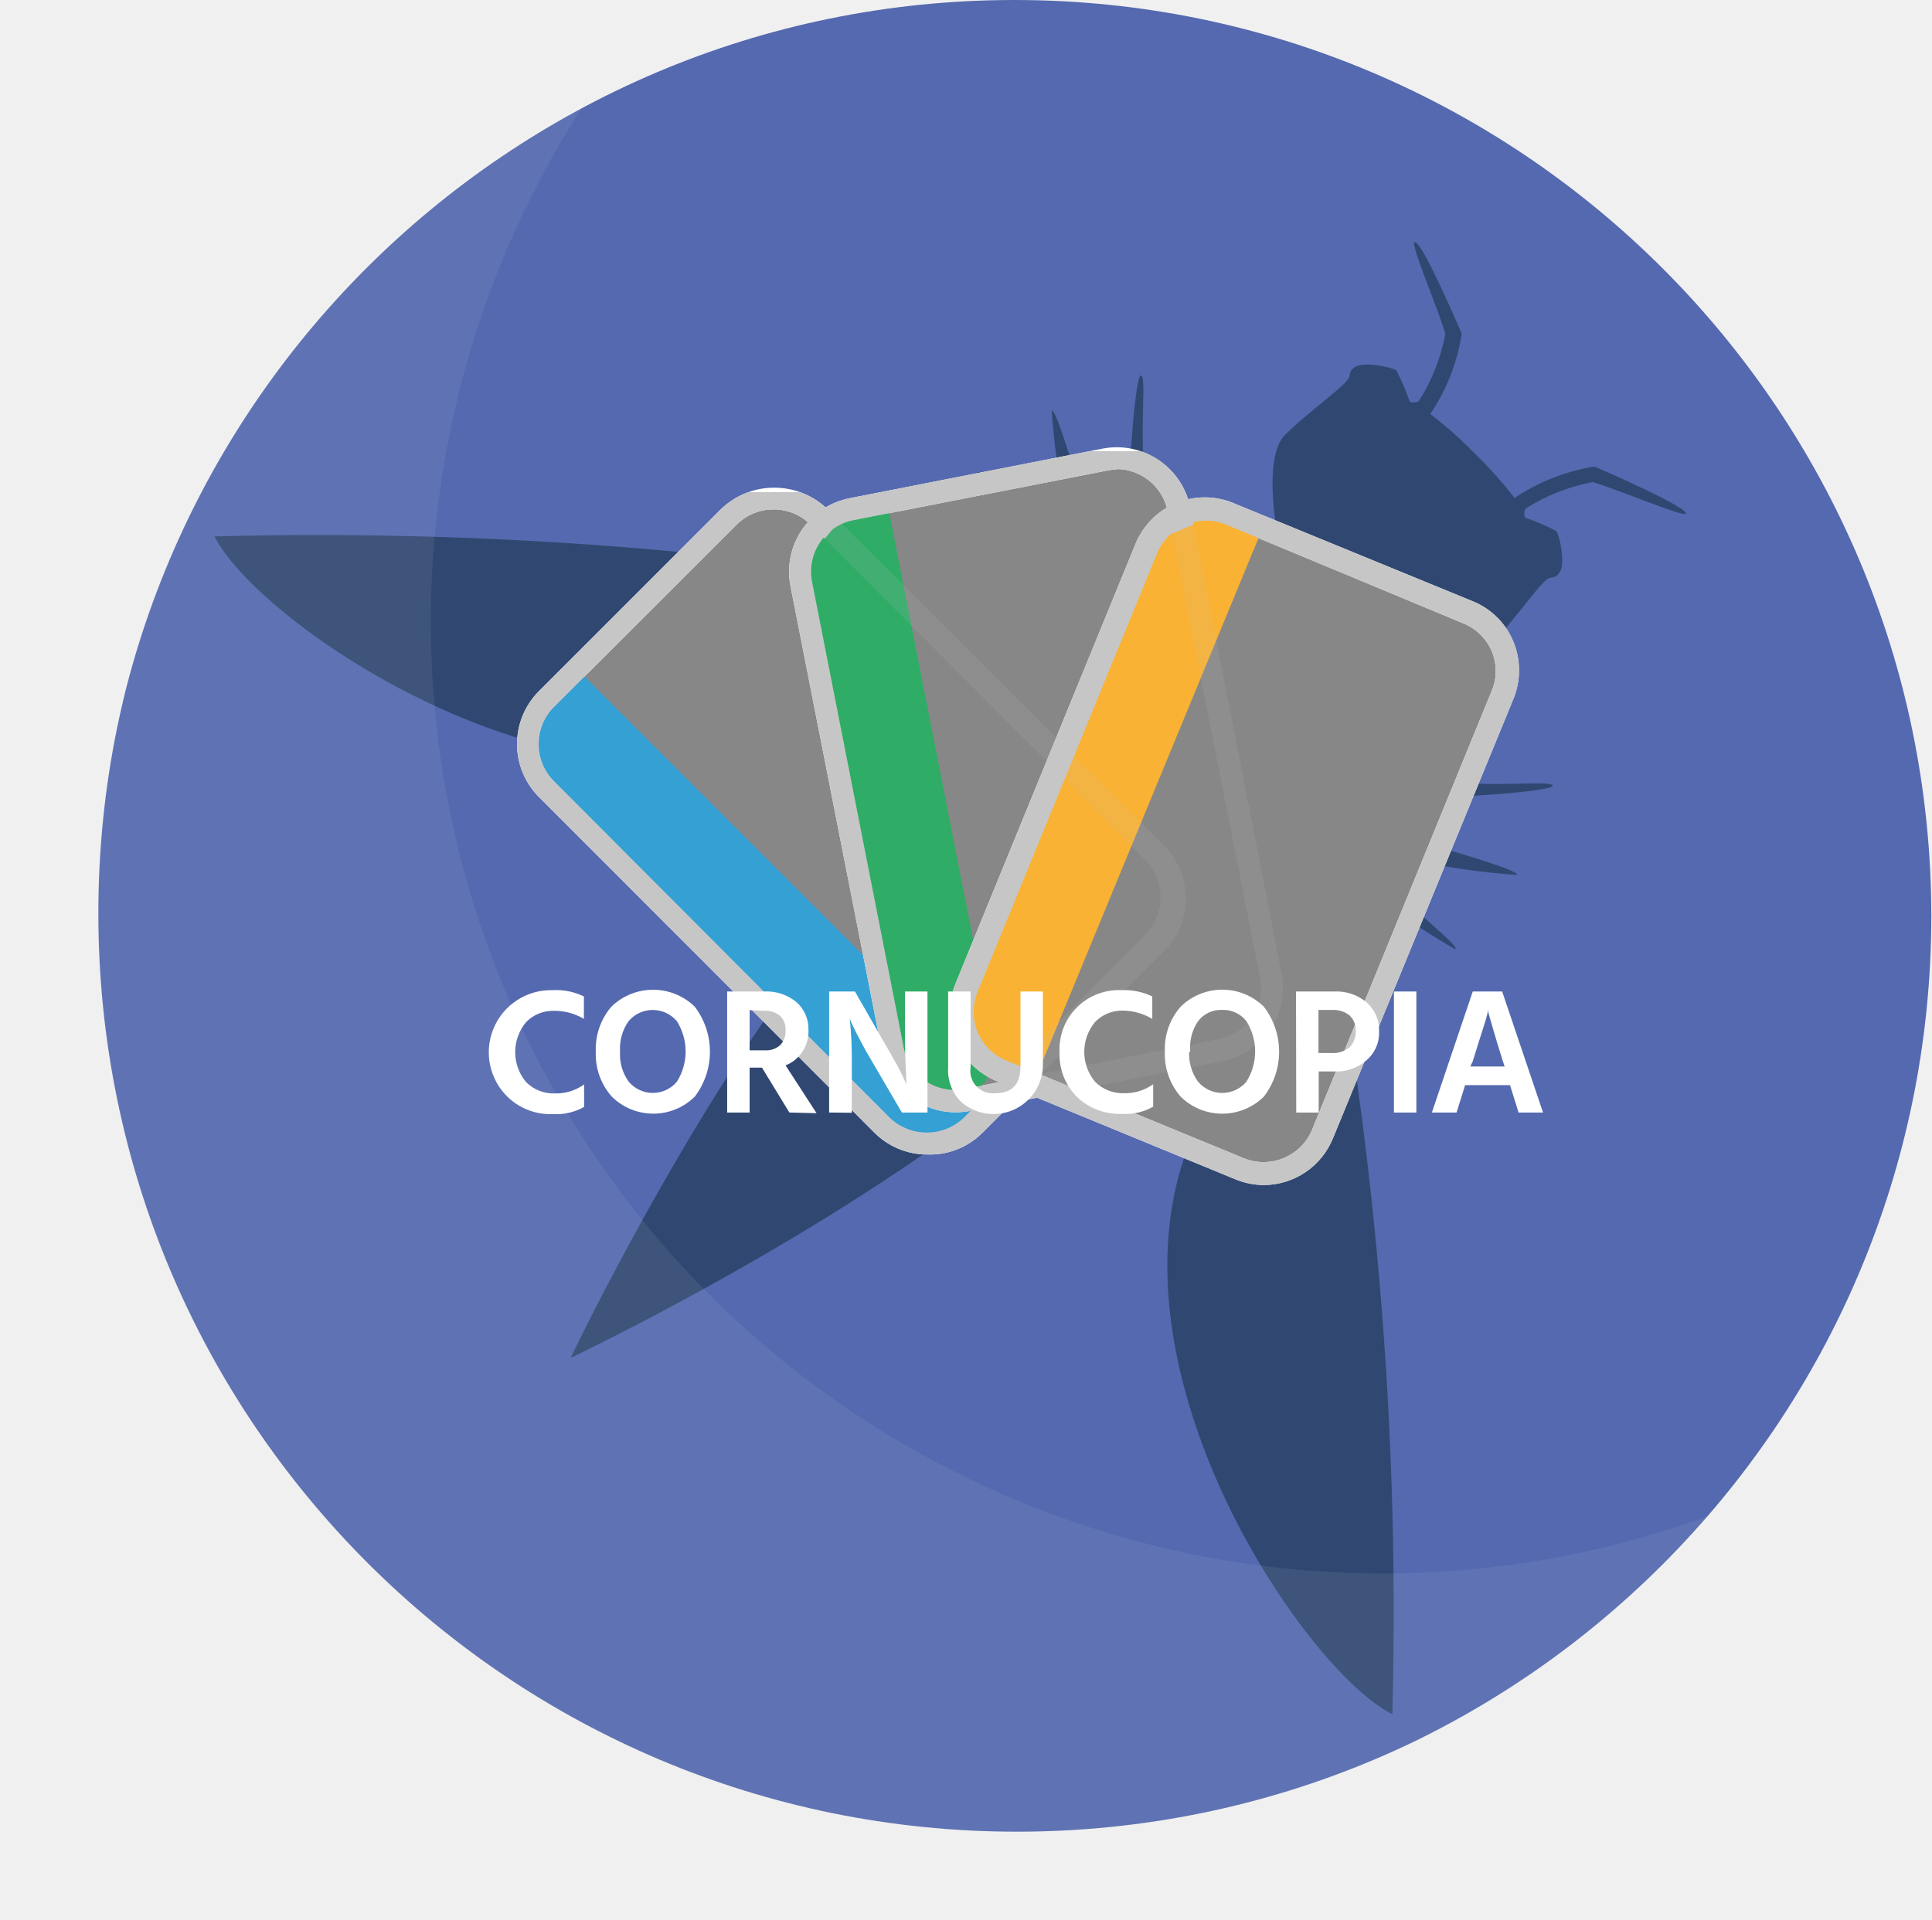
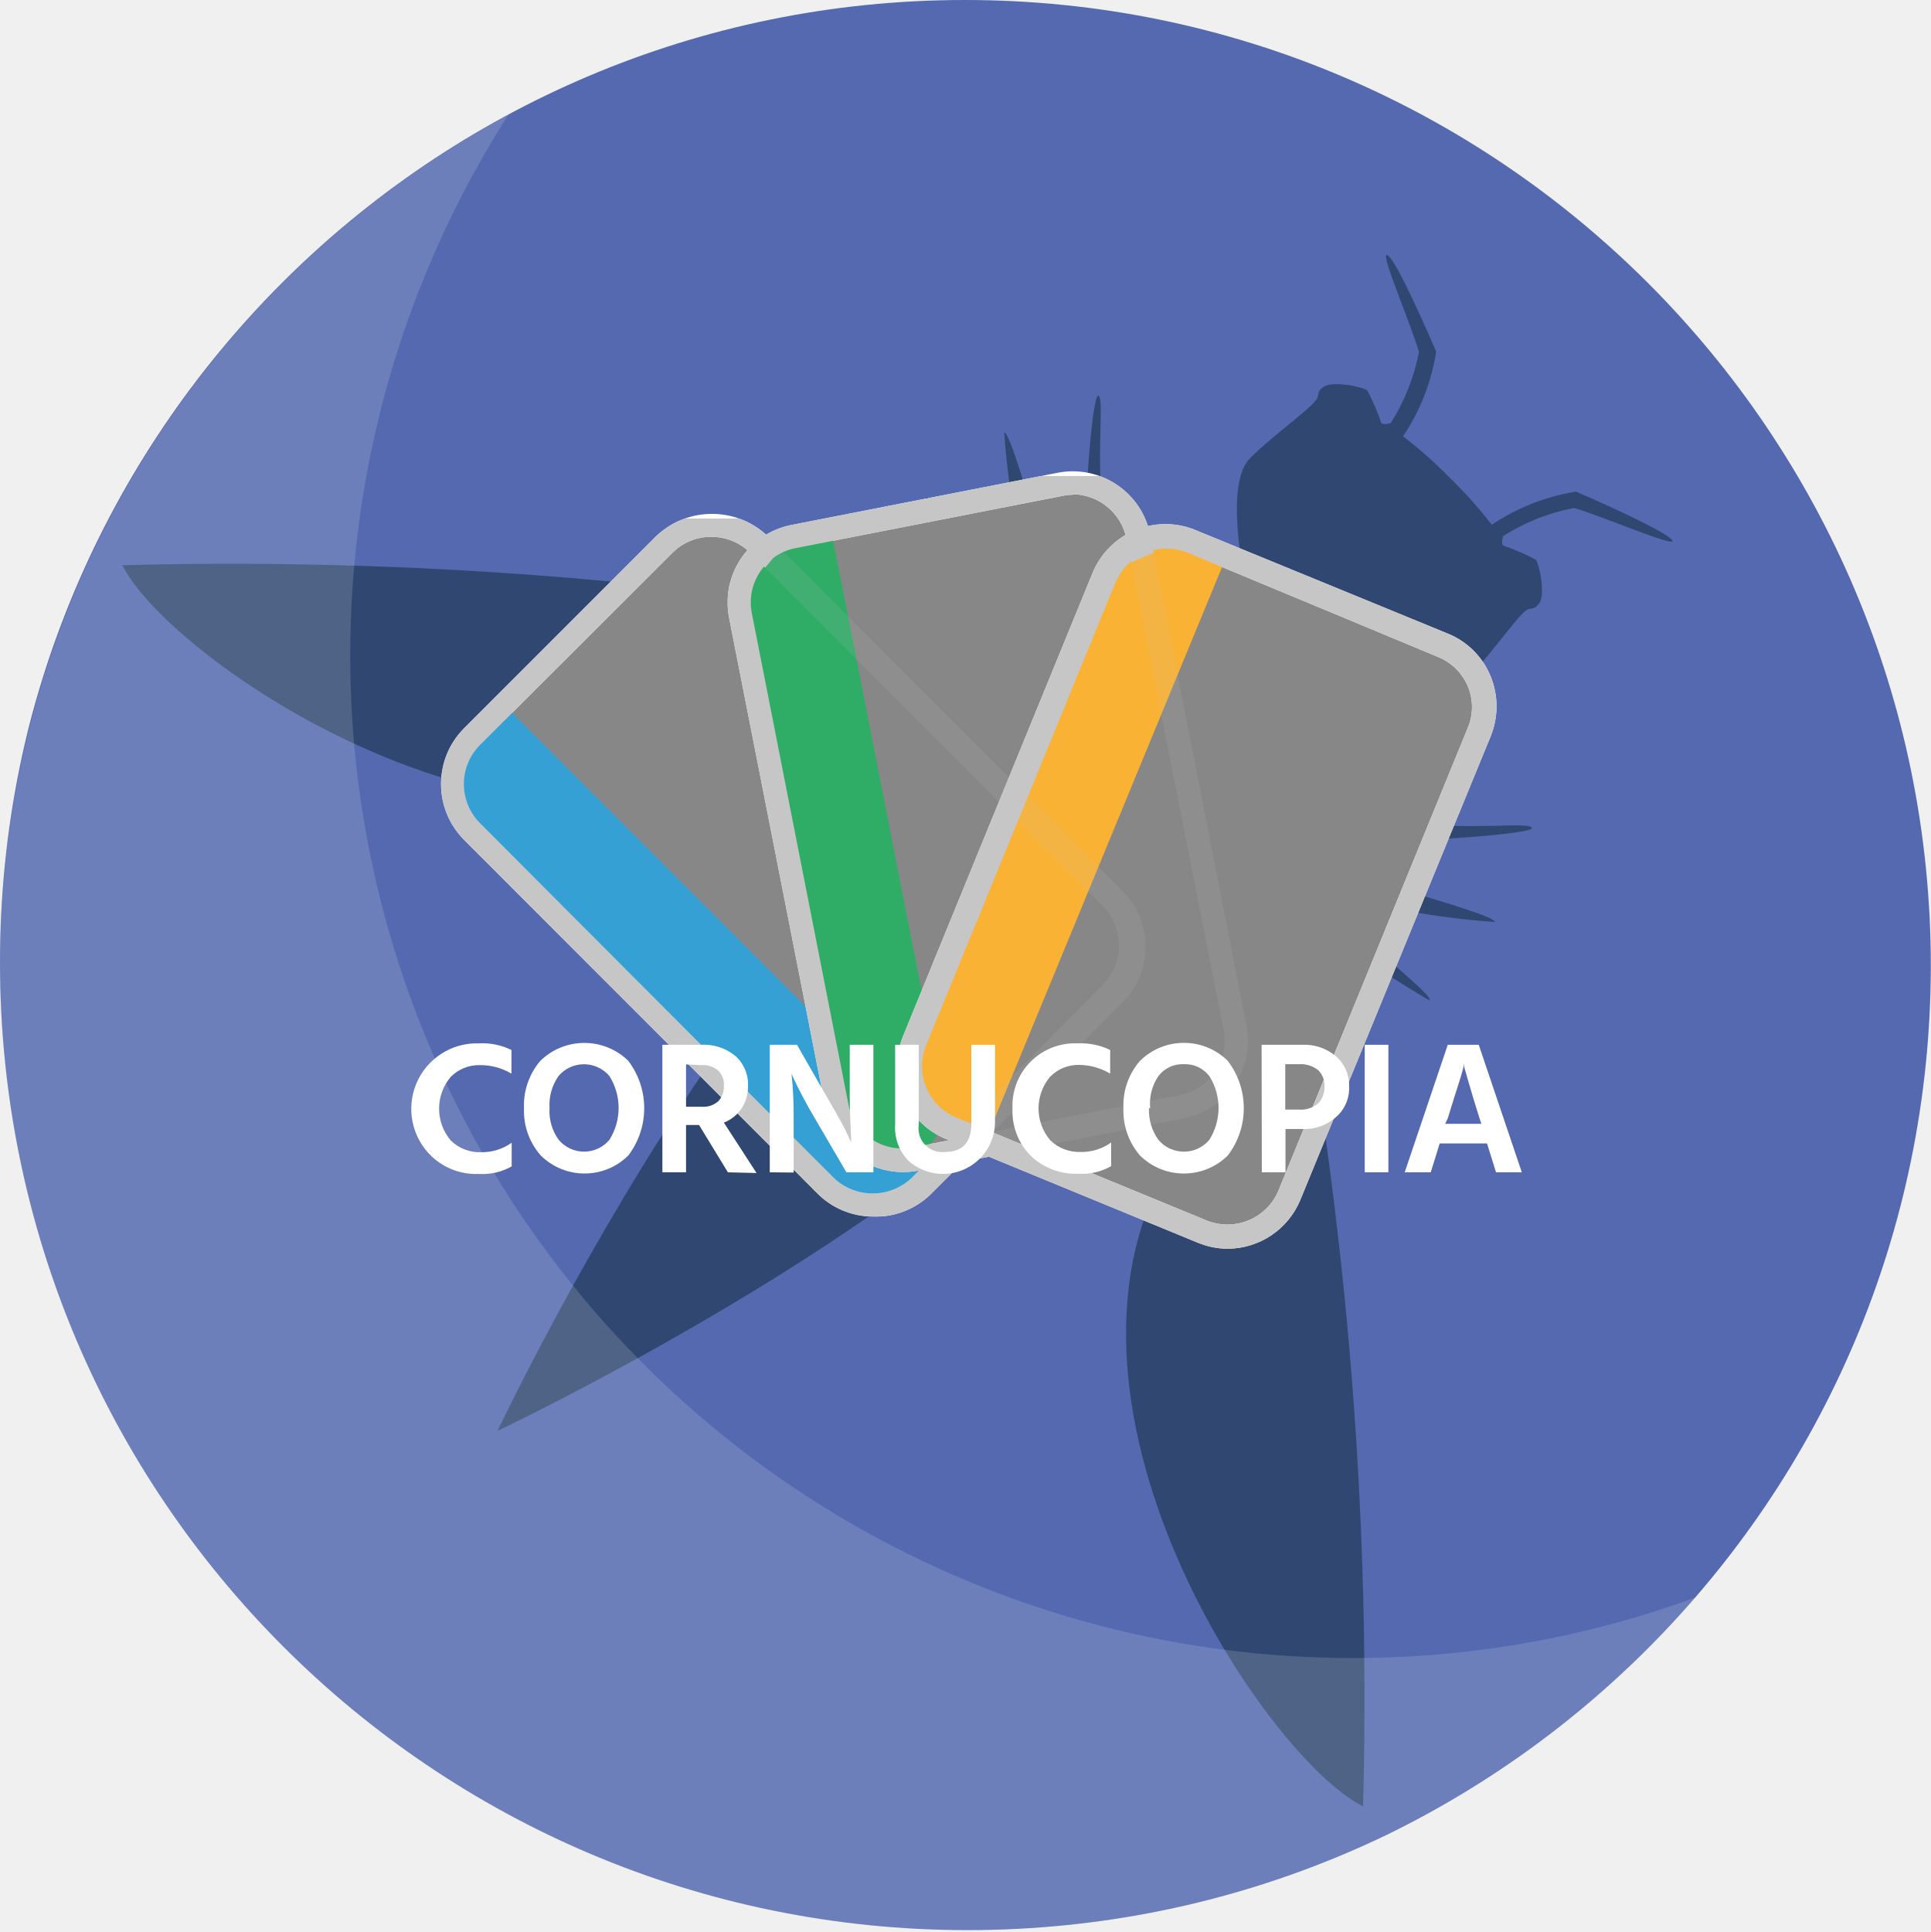
- <svg xmlns="http://www.w3.org/2000/svg" viewBox="0 0 86.03 85.48">
-   <defs>
-     <style>.cls-1{fill:#1d1d1b;stroke:#fff;stroke-miterlimit:10;}.cls-2{fill:none;}.cls-3{clip-path:url(#clip-path);}.cls-4{fill:#5469af;}.cls-5{fill:#304871;}.cls-6{fill:#878787;}.cls-7{fill:#fff;}.cls-8{fill:#34a0d4;}.cls-9{fill:#2fac66;}.cls-10{fill:#f9b233;}.cls-11{fill:#c6c6c6;}.cls-12{mask:url(#mask);}.cls-13{mask:url(#mask-2);}.cls-14{opacity:0.07;}.cls-15{filter:url(#luminosity-noclip-2);}.cls-16{filter:url(#luminosity-noclip);}</style>
+ <svg xmlns="http://www.w3.org/2000/svg" viewBox="0 0 97.417 97.465" version="1.1" id="svg97" width="97.417" height="97.465">
+   <defs id="defs31">
+     <style id="style2">.cls-1{fill:#1d1d1b;stroke:#fff;stroke-miterlimit:10;}.cls-2{fill:none;}.cls-3{clip-path:url(#clip-path);}.cls-4{fill:#5469af;}.cls-5{fill:#304871;}.cls-6{fill:#878787;}.cls-7{fill:#fff;}.cls-8{fill:#34a0d4;}.cls-9{fill:#2fac66;}.cls-10{fill:#f9b233;}.cls-11{fill:#c6c6c6;}.cls-12{mask:url(#mask);}.cls-13{mask:url(#mask-2);}.cls-14{opacity:0.07;}.cls-15{filter:url(#luminosity-noclip-2);}.cls-16{filter:url(#luminosity-noclip);}</style>
    <clipPath id="clip-path" transform="translate(0 -0.22)">
-       <circle class="cls-2" cx="45.28" cy="40.9" r="40.9" />
+       <circle class="cls-2" cx="45.28" cy="40.9" r="40.9" id="circle4" style="fill:none" />
    </clipPath>
-     <filter id="luminosity-noclip" x="35.14" y="20.13" width="26.61" height="30.07" filterUnits="userSpaceOnUse" color-interpolation-filters="sRGB">
-       <feFlood flood-color="#fff" result="bg" />
-       <feBlend in="SourceGraphic" in2="bg" />
+     <filter id="luminosity-noclip" x="35.14" y="20.13" width="26.61" height="30.07" filterUnits="userSpaceOnUse" style="color-interpolation-filters:sRGB">
+       <feFlood flood-color="#fff" result="bg" id="feFlood7" />
+       <feBlend in="SourceGraphic" in2="bg" id="feBlend9" mode="normal" />
    </filter>
    <mask id="mask" x="35.14" y="19.91" width="26.61" height="30.07" maskUnits="userSpaceOnUse">
-       <g class="cls-16">
-         <g transform="translate(0 -0.22)">
-           <polygon class="cls-1" points="53.37 22.95 51.29 23.82 42.58 44.93 44.12 47.81 47.97 49.69 56.05 48.55 61.21 44.19 60 36.32 55.11 22.95 53.37 22.95" />
+       <g class="cls-16" id="g16" style="filter:url(#luminosity-noclip)">
+         <g transform="translate(0,-0.22)" id="g14">
+           <polygon class="cls-1" points="51.29,23.82 42.58,44.93 44.12,47.81 47.97,49.69 56.05,48.55 61.21,44.19 60,36.32 55.11,22.95 53.37,22.95 " id="polygon12" style="fill:#1d1d1b;stroke:#ffffff;stroke-miterlimit:10" />
        </g>
      </g>
    </mask>
-     <filter id="luminosity-noclip-2" x="22.99" y="21.94" width="34.21" height="29.7" filterUnits="userSpaceOnUse" color-interpolation-filters="sRGB">
-       <feFlood flood-color="#fff" result="bg" />
-       <feBlend in="SourceGraphic" in2="bg" />
+     <filter id="luminosity-noclip-2" x="22.99" y="21.94" width="34.21" height="29.7" filterUnits="userSpaceOnUse" style="color-interpolation-filters:sRGB">
+       <feFlood flood-color="#fff" result="bg" id="feFlood19" />
+       <feBlend in="SourceGraphic" in2="bg" id="feBlend21" mode="normal" />
    </filter>
    <mask id="mask-2" x="22.99" y="21.71" width="34.21" height="29.7" maskUnits="userSpaceOnUse">
-       <g class="cls-15">
-         <g transform="translate(0 -0.22)">
-           <path class="cls-1" d="M37.08,23l-1,1.21,2.69,18.63,1.74,5.29,2.34,1.34,3.42-.6,6.5-2.68,3.82-5.77s.27-6.43,0-6.9S47,22.55,47,22.55Z" />
+       <g class="cls-15" id="g28" style="filter:url(#luminosity-noclip-2)">
+         <g transform="translate(0,-0.22)" id="g26">
+           <path class="cls-1" d="m 37.08,23 -1,1.21 2.69,18.63 1.74,5.29 2.34,1.34 3.42,-0.6 6.5,-2.68 3.82,-5.77 c 0,0 0.27,-6.43 0,-6.9 C 56.32,33.05 47,22.55 47,22.55 Z" id="path24" style="fill:#1d1d1b;stroke:#ffffff;stroke-miterlimit:10" />
        </g>
      </g>
    </mask>
+     <clipPath clipPathUnits="userSpaceOnUse" id="clipPath2775">
+       <ellipse style="display:inline;opacity:1;vector-effect:none;fill:none;fill-opacity:1;stroke:#000000;stroke-width:0.01;stroke-linecap:butt;stroke-linejoin:miter;stroke-miterlimit:4;stroke-dasharray:none;stroke-dashoffset:0;stroke-opacity:1" id="ellipse2777" cx="45.189" cy="41.032" rx="40.813" ry="40.812" />
+     </clipPath>
  </defs>
-   <g id="Ebene_2" data-name="Ebene 2">
+   <g id="Ebene_2" data-name="Ebene 2" transform="matrix(1.193545,0,0,1.193545,-5.227724,-1.3154429e-5)">
    <g id="Ebene_2-2" data-name="Ebene 2">
-       <g class="cls-3">
-         <circle class="cls-4" cx="45.2" cy="40.83" r="35.83" />
-         <path class="cls-4" d="M45.2,81.88A40.83,40.83,0,1,1,86,41.05,40.88,40.88,0,0,1,45.2,81.88Zm0-71.66A30.83,30.83,0,1,0,76,41.05,30.86,30.86,0,0,0,45.2,10.22Z" transform="translate(0 -0.22)" />
-         <path class="cls-5" d="M65.65,20.4a18.31,18.31,0,0,1,1.79,2A8.91,8.91,0,0,1,71,21c2.09.9,4.08,1.87,4.08,2.09S72,22,70.92,21.69a8.53,8.53,0,0,0-3,1.19c-.1.3,0,.4,0,.4a9.09,9.09,0,0,1,1.39.6c.2.39.4,1.59.1,1.88-.1.1-.06.15-.4.2s-1.45,1.77-2.52,2.84-4.93.25-4.93.25.22,2.24.29,4.47c.4.71.9.9,2.29,1.49,2.49.3,4.89-.06,5,.2s-4.83.58-5.27.5-1.49-.5-2.58-.8a10.29,10.29,0,0,0,2.28,2.89c2,.59,4,1.19,4,1.39a32.77,32.77,0,0,1-4.37-.6,23.39,23.39,0,0,1-2.3-1.74c.26.77.47,2.3,1,2.83C63.22,41,65,42.37,64.8,42.5A35.34,35.34,0,0,1,61.05,40c-.71-1.55-1.79-4.23-1.79-4.23H58.19A171.82,171.82,0,0,1,62,76.57c-4.29-2.14-14.78-18-7.54-28.18,1.22-1.71,1.34-12.34,1.34-12.34a8.26,8.26,0,0,1-2.35-1,2.58,2.58,0,0,1-.69.1c4.56,10.46-27.35,25.55-27.35,25.55s15.09-31.9,25.56-27.34a2.53,2.53,0,0,1,.1-.69,8.17,8.17,0,0,1-1-2.36s-10.63.13-12.34,1.35c-10.2,7.24-26-3.25-28.18-7.55a172.11,172.11,0,0,1,40.79,3.79V26.79S47.59,25.71,46,25a35.28,35.28,0,0,1-2.48-3.75c.13-.16,1.47,1.58,2.81,2.92.54.54,2.07.75,2.84,1a26,26,0,0,1-1.74-2.3,32.77,32.77,0,0,1-.6-4.37c.2,0,.8,2,1.39,4a10.17,10.17,0,0,0,2.89,2.29c-.3-1.09-.7-2.09-.8-2.58s.24-5.36.5-5.27-.1,2.48.2,5c.59,1.39.78,1.89,1.49,2.28,2.23.07,4.47.3,4.47.3s-.83-3.85.25-4.93S60,17.36,60.08,17s.1-.29.2-.39c.3-.3,1.49-.1,1.89.1a8.68,8.68,0,0,1,.6,1.39s.1.1.4,0a8.6,8.6,0,0,0,1.19-3C64.06,14,62.75,11,63,11s1.19,2,2.09,4.08a8.8,8.8,0,0,1-1.4,3.58A18.46,18.46,0,0,1,65.65,20.4Z" transform="translate(0 -0.22)" />
-         <rect class="cls-6" x="29.28" y="23.37" width="17.16" height="26.81" rx="2.83" ry="2.83" transform="translate(-14.91 37.32) rotate(-45)" />
-         <path class="cls-7" d="M41.27,51.64a3.32,3.32,0,0,1-2.36-1L24,35.72A3.34,3.34,0,0,1,24,31l8.12-8.12a3.42,3.42,0,0,1,4.71,0l15,15a3.33,3.33,0,0,1,0,4.71l-8.12,8.12A3.32,3.32,0,0,1,41.27,51.64ZM34.45,22.91a2.29,2.29,0,0,0-1.65.68l-8.13,8.12a2.34,2.34,0,0,0,0,3.3L39.62,50a2.39,2.39,0,0,0,3.3,0L51,41.84a2.35,2.35,0,0,0,0-3.31L36.1,23.59A2.32,2.32,0,0,0,34.45,22.91Z" transform="translate(0 -0.22)" />
-         <path class="cls-8" d="M32.92,27.61H35.5a.24.24,0,0,1,.24.24v25a1.47,1.47,0,0,1-1.47,1.47H32.92a1.47,1.47,0,0,1-1.47-1.47V29.07a1.47,1.47,0,0,1,1.47-1.47Z" transform="translate(-19.12 35.53) rotate(-45)" />
-         <rect class="cls-6" x="37.57" y="21.54" width="17.16" height="26.81" rx="2.83" ry="2.83" transform="translate(-5.87 9.33) rotate(-11.12)" />
-         <path class="cls-7" d="M42.55,49.76a3.34,3.34,0,0,1-3.27-2.69L35.2,26.33a3.34,3.34,0,0,1,2.63-3.92L49.1,20.2A3.34,3.34,0,0,1,53,22.82l4.07,20.75a3.33,3.33,0,0,1-2.63,3.91h0L43.19,49.7A3.55,3.55,0,0,1,42.55,49.76Zm7.19-28.63a2.3,2.3,0,0,0-.45.05L38,23.39a2.34,2.34,0,0,0-1.84,2.74l4.08,20.74A2.31,2.31,0,0,0,43,48.71L54.27,46.5a2.34,2.34,0,0,0,1.84-2.74L52,23a2.34,2.34,0,0,0-2.29-1.89Z" transform="translate(0 -0.22)" />
-         <path class="cls-9" d="M42.55,49.22h0A2.16,2.16,0,0,1,40,47.52l-4.32-22A2.14,2.14,0,0,1,37.41,23l1.86-.37a.24.24,0,0,1,.28.19L44.24,46.7A2.15,2.15,0,0,1,42.55,49.22Z" transform="translate(0 -0.22)" />
-         <rect class="cls-6" x="46.4" y="24.29" width="17.16" height="26.81" rx="2.83" ry="2.83" transform="translate(18.48 -18.31) rotate(22.36)" />
-         <path class="cls-7" d="M56.27,53A3.34,3.34,0,0,1,55,52.74L44.38,48.37A3.34,3.34,0,0,1,42.56,44l8-19.55A3.33,3.33,0,0,1,55,22.66L65.58,27a3.29,3.29,0,0,1,1.81,1.8,3.36,3.36,0,0,1,0,2.55L59.35,50.93A3.34,3.34,0,0,1,56.27,53ZM53.7,23.41a2.38,2.38,0,0,0-.91.18,2.36,2.36,0,0,0-1.26,1.26l-8,19.55a2.34,2.34,0,0,0,1.27,3.05l10.62,4.37a2.34,2.34,0,0,0,3-1.27l8-19.55a2.27,2.27,0,0,0,0-1.79A2.32,2.32,0,0,0,65.2,28L54.58,23.58A2.26,2.26,0,0,0,53.7,23.41Z" transform="translate(0 -0.22)" />
-         <path class="cls-10" d="M44,47.65h0a2.14,2.14,0,0,1-1.17-2.8l8.52-20.72A2.15,2.15,0,0,1,54.15,23h0c1.1.45,2.35.07,1.9,1.16l-9.9,24C45.69,49.17,45.09,48.1,44,47.65Z" transform="translate(0 -0.22)" />
-         <path class="cls-11" d="M56.27,53A3.34,3.34,0,0,1,55,52.74L44.38,48.37A3.34,3.34,0,0,1,42.56,44l8-19.55A3.33,3.33,0,0,1,55,22.66L65.58,27a3.29,3.29,0,0,1,1.81,1.8,3.36,3.36,0,0,1,0,2.55L59.35,50.93A3.34,3.34,0,0,1,56.27,53ZM53.7,23.41a2.38,2.38,0,0,0-.91.18,2.36,2.36,0,0,0-1.26,1.26l-8,19.55a2.34,2.34,0,0,0,1.27,3.05l10.62,4.37a2.34,2.34,0,0,0,3-1.27l8-19.55a2.27,2.27,0,0,0,0-1.79A2.32,2.32,0,0,0,65.2,28L54.58,23.58A2.26,2.26,0,0,0,53.7,23.41Z" transform="translate(0 -0.22)" />
-         <g class="cls-12">
-           <path class="cls-11" d="M42.55,49.76a3.34,3.34,0,0,1-3.27-2.69L35.2,26.33a3.34,3.34,0,0,1,2.63-3.92L49.1,20.2A3.34,3.34,0,0,1,53,22.82l4.07,20.75a3.33,3.33,0,0,1-2.63,3.91h0L43.19,49.7A3.55,3.55,0,0,1,42.55,49.76Zm7.19-28.63a2.3,2.3,0,0,0-.45.05L38,23.39a2.34,2.34,0,0,0-1.84,2.74l4.08,20.74A2.31,2.31,0,0,0,43,48.71L54.27,46.5a2.34,2.34,0,0,0,1.84-2.74L52,23a2.34,2.34,0,0,0-2.29-1.89Z" transform="translate(0 -0.22)" />
+       <g class="cls-3" clip-path="url(#clip-path)" id="g93">
+         <circle class="cls-4" cx="45.2" cy="40.83" r="35.83" id="circle35" style="fill:#5469af" />
+         <path class="cls-4" d="M 45.2,81.88 A 40.83,40.83 0 1 1 86,41.05 40.88,40.88 0 0 1 45.2,81.88 Z m 0,-71.66 A 30.83,30.83 0 1 0 76,41.05 30.86,30.86 0 0 0 45.2,10.22 Z" transform="translate(0,-0.22)" id="path37" style="fill:#5469af" />
+         <path class="cls-5" d="m 65.65,20.4 a 18.31,18.31 0 0 1 1.79,2 A 8.91,8.91 0 0 1 71,21 c 2.09,0.9 4.08,1.87 4.08,2.09 0,0.22 -3.08,-1.09 -4.16,-1.4 a 8.53,8.53 0 0 0 -3,1.19 c -0.1,0.3 0,0.4 0,0.4 a 9.09,9.09 0 0 1 1.39,0.6 c 0.2,0.39 0.4,1.59 0.1,1.88 -0.1,0.1 -0.06,0.15 -0.4,0.2 -0.34,0.05 -1.45,1.77 -2.52,2.84 -1.07,1.07 -4.93,0.25 -4.93,0.25 0,0 0.22,2.24 0.29,4.47 0.4,0.71 0.9,0.9 2.29,1.49 2.49,0.3 4.89,-0.06 5,0.2 0.11,0.26 -4.83,0.58 -5.27,0.5 -0.44,-0.08 -1.49,-0.5 -2.58,-0.8 a 10.29,10.29 0 0 0 2.28,2.89 c 2,0.59 4,1.19 4,1.39 a 32.77,32.77 0 0 1 -4.37,-0.6 23.39,23.39 0 0 1 -2.3,-1.74 c 0.26,0.77 0.47,2.3 1,2.83 1.32,1.32 3.1,2.69 2.9,2.82 A 35.34,35.34 0 0 1 61.05,40 C 60.34,38.45 59.26,35.77 59.26,35.77 H 58.19 A 171.82,171.82 0 0 1 62,76.57 C 57.71,74.43 47.22,58.57 54.46,48.39 55.68,46.68 55.8,36.05 55.8,36.05 a 8.26,8.26 0 0 1 -2.35,-1 2.58,2.58 0 0 1 -0.69,0.1 C 57.32,45.61 25.41,60.7 25.41,60.7 c 0,0 15.09,-31.9 25.56,-27.34 a 2.53,2.53 0 0 1 0.1,-0.69 8.17,8.17 0 0 1 -1,-2.36 c 0,0 -10.63,0.13 -12.34,1.35 -10.2,7.24 -26,-3.25 -28.18,-7.55 a 172.11,172.11 0 0 1 40.79,3.79 v -1.11 c 0,0 -2.75,-1.08 -4.34,-1.79 a 35.28,35.28 0 0 1 -2.48,-3.75 c 0.13,-0.16 1.47,1.58 2.81,2.92 0.54,0.54 2.07,0.75 2.84,1 a 26,26 0 0 1 -1.74,-2.3 32.77,32.77 0 0 1 -0.6,-4.37 c 0.2,0 0.8,2 1.39,4 a 10.17,10.17 0 0 0 2.89,2.29 c -0.3,-1.09 -0.7,-2.09 -0.8,-2.58 -0.1,-0.49 0.24,-5.36 0.5,-5.27 0.26,0.09 -0.1,2.48 0.2,5 0.59,1.39 0.78,1.89 1.49,2.28 2.23,0.07 4.47,0.3 4.47,0.3 0,0 -0.83,-3.85 0.25,-4.93 1.08,-1.08 2.78,-2.23 2.86,-2.59 0.08,-0.36 0.1,-0.29 0.2,-0.39 0.3,-0.3 1.49,-0.1 1.89,0.1 a 8.68,8.68 0 0 1 0.6,1.39 c 0,0 0.1,0.1 0.4,0 a 8.6,8.6 0 0 0 1.19,-3 C 64.06,14 62.75,11 63,11 c 0.25,0 1.19,2 2.09,4.08 a 8.8,8.8 0 0 1 -1.4,3.58 18.46,18.46 0 0 1 1.96,1.74 z" transform="translate(0,-0.22)" id="path39" style="fill:#304871" />
+         <rect class="cls-6" x="29.28" y="23.37" width="17.16" height="26.81" rx="2.83" ry="2.83" transform="rotate(-45,37.59423,36.65796)" id="rect41" style="fill:#878787" />
+         <path class="cls-7" d="m 41.27,51.64 a 3.32,3.32 0 0 1 -2.36,-1 L 24,35.72 A 3.34,3.34 0 0 1 24,31 l 8.12,-8.12 a 3.42,3.42 0 0 1 4.71,0 l 15,15 a 3.33,3.33 0 0 1 0,4.71 l -8.12,8.12 a 3.32,3.32 0 0 1 -2.44,0.93 z M 34.45,22.91 a 2.29,2.29 0 0 0 -1.65,0.68 l -8.13,8.12 a 2.34,2.34 0 0 0 0,3.3 L 39.62,50 a 2.39,2.39 0 0 0 3.3,0 L 51,41.84 a 2.35,2.35 0 0 0 0,-3.31 L 36.1,23.59 a 2.32,2.32 0 0 0 -1.65,-0.68 z" transform="translate(0,-0.22)" id="path43" style="fill:#ffffff" />
+         <path class="cls-8" d="m 32.92,27.61 h 2.58 a 0.24,0.24 0 0 1 0.24,0.24 v 25 a 1.47,1.47 0 0 1 -1.47,1.47 H 32.92 A 1.47,1.47 0 0 1 31.45,52.85 V 29.07 a 1.47,1.47 0 0 1 1.47,-1.47 z" transform="rotate(-45,33.3285,40.84488)" id="path45" style="fill:#34a0d4" />
+         <rect class="cls-6" x="37.57" y="21.54" width="17.16" height="26.81" rx="2.83" ry="2.83" transform="rotate(-11.12,44.98681,34.81517)" id="rect47" style="fill:#878787" />
+         <path class="cls-7" d="M 42.55,49.76 A 3.34,3.34 0 0 1 39.28,47.07 L 35.2,26.33 a 3.34,3.34 0 0 1 2.63,-3.92 L 49.1,20.2 a 3.34,3.34 0 0 1 3.9,2.62 l 4.07,20.75 a 3.33,3.33 0 0 1 -2.63,3.91 v 0 L 43.19,49.7 a 3.55,3.55 0 0 1 -0.64,0.06 z m 7.19,-28.63 a 2.3,2.3 0 0 0 -0.45,0.05 L 38,23.39 a 2.34,2.34 0 0 0 -1.84,2.74 l 4.08,20.74 A 2.31,2.31 0 0 0 43,48.71 L 54.27,46.5 a 2.34,2.34 0 0 0 1.84,-2.74 L 52,23 a 2.34,2.34 0 0 0 -2.29,-1.89 z" transform="translate(0,-0.22)" id="path49" style="fill:#ffffff" />
+         <path class="cls-9" d="m 42.55,49.22 v 0 A 2.16,2.16 0 0 1 40,47.52 l -4.32,-22 A 2.14,2.14 0 0 1 37.41,23 l 1.86,-0.37 a 0.24,0.24 0 0 1 0.28,0.19 l 4.69,23.88 a 2.15,2.15 0 0 1 -1.69,2.52 z" transform="translate(0,-0.22)" id="path51" style="fill:#2fac66" />
+         <rect class="cls-6" x="46.4" y="24.29" width="17.16" height="26.81" rx="2.83" ry="2.83" transform="rotate(22.36,55.56098,37.59605)" id="rect53" style="fill:#878787" />
+         <path class="cls-7" d="M 56.27,53 A 3.34,3.34 0 0 1 55,52.74 L 44.38,48.37 A 3.34,3.34 0 0 1 42.56,44 l 8,-19.55 A 3.33,3.33 0 0 1 55,22.66 L 65.58,27 a 3.29,3.29 0 0 1 1.81,1.8 3.36,3.36 0 0 1 0,2.55 L 59.35,50.93 A 3.34,3.34 0 0 1 56.27,53 Z M 53.7,23.41 a 2.38,2.38 0 0 0 -0.91,0.18 2.36,2.36 0 0 0 -1.26,1.26 l -8,19.55 a 2.34,2.34 0 0 0 1.27,3.05 l 10.62,4.37 a 2.34,2.34 0 0 0 3,-1.27 l 8,-19.55 a 2.27,2.27 0 0 0 0,-1.79 A 2.32,2.32 0 0 0 65.2,28 L 54.58,23.58 A 2.26,2.26 0 0 0 53.7,23.41 Z" transform="translate(0,-0.22)" id="path55" style="fill:#ffffff" />
+         <path class="cls-10" d="m 44,47.65 v 0 a 2.14,2.14 0 0 1 -1.17,-2.8 L 51.35,24.13 A 2.15,2.15 0 0 1 54.15,23 v 0 c 1.1,0.45 2.35,0.07 1.9,1.16 l -9.9,24 C 45.69,49.17 45.09,48.1 44,47.65 Z" transform="translate(0,-0.22)" id="path57" style="fill:#f9b233" />
+         <path class="cls-11" d="M 56.27,53 A 3.34,3.34 0 0 1 55,52.74 L 44.38,48.37 A 3.34,3.34 0 0 1 42.56,44 l 8,-19.55 A 3.33,3.33 0 0 1 55,22.66 L 65.58,27 a 3.29,3.29 0 0 1 1.81,1.8 3.36,3.36 0 0 1 0,2.55 L 59.35,50.93 A 3.34,3.34 0 0 1 56.27,53 Z M 53.7,23.41 a 2.38,2.38 0 0 0 -0.91,0.18 2.36,2.36 0 0 0 -1.26,1.26 l -8,19.55 a 2.34,2.34 0 0 0 1.27,3.05 l 10.62,4.37 a 2.34,2.34 0 0 0 3,-1.27 l 8,-19.55 a 2.27,2.27 0 0 0 0,-1.79 A 2.32,2.32 0 0 0 65.2,28 L 54.58,23.58 A 2.26,2.26 0 0 0 53.7,23.41 Z" transform="translate(0,-0.22)" id="path59" style="fill:#c6c6c6" />
+         <g class="cls-12" mask="url(#mask)" id="g63">
+           <path class="cls-11" d="M 42.55,49.76 A 3.34,3.34 0 0 1 39.28,47.07 L 35.2,26.33 a 3.34,3.34 0 0 1 2.63,-3.92 L 49.1,20.2 a 3.34,3.34 0 0 1 3.9,2.62 l 4.07,20.75 a 3.33,3.33 0 0 1 -2.63,3.91 v 0 L 43.19,49.7 a 3.55,3.55 0 0 1 -0.64,0.06 z m 7.19,-28.63 a 2.3,2.3 0 0 0 -0.45,0.05 L 38,23.39 a 2.34,2.34 0 0 0 -1.84,2.74 l 4.08,20.74 A 2.31,2.31 0 0 0 43,48.71 L 54.27,46.5 a 2.34,2.34 0 0 0 1.84,-2.74 L 52,23 a 2.34,2.34 0 0 0 -2.29,-1.89 z" transform="translate(0,-0.22)" id="path61" style="fill:#c6c6c6" />
        </g>
-         <g class="cls-13">
-           <path class="cls-11" d="M41.27,51.64a3.32,3.32,0,0,1-2.36-1L24,35.72A3.34,3.34,0,0,1,24,31l8.12-8.12a3.42,3.42,0,0,1,4.71,0l15,15a3.33,3.33,0,0,1,0,4.71l-8.12,8.12A3.32,3.32,0,0,1,41.27,51.64ZM34.45,22.91a2.29,2.29,0,0,0-1.65.68l-8.13,8.12a2.34,2.34,0,0,0,0,3.3L39.62,50a2.39,2.39,0,0,0,3.3,0L51,41.84a2.35,2.35,0,0,0,0-3.31L36.1,23.59A2.32,2.32,0,0,0,34.45,22.91Z" transform="translate(0 -0.22)" />
+         <g class="cls-13" mask="url(#mask-2)" id="g67">
+           <path class="cls-11" d="m 41.27,51.64 a 3.32,3.32 0 0 1 -2.36,-1 L 24,35.72 A 3.34,3.34 0 0 1 24,31 l 8.12,-8.12 a 3.42,3.42 0 0 1 4.71,0 l 15,15 a 3.33,3.33 0 0 1 0,4.71 l -8.12,8.12 a 3.32,3.32 0 0 1 -2.44,0.93 z M 34.45,22.91 a 2.29,2.29 0 0 0 -1.65,0.68 l -8.13,8.12 a 2.34,2.34 0 0 0 0,3.3 L 39.62,50 a 2.39,2.39 0 0 0 3.3,0 L 51,41.84 a 2.35,2.35 0 0 0 0,-3.31 L 36.1,23.59 a 2.32,2.32 0 0 0 -1.65,-0.68 z" transform="translate(0,-0.22)" id="path65" style="fill:#c6c6c6" />
        </g>
-         <g class="cls-14">
-           <path class="cls-7" d="M61.56,70.3A42.38,42.38,0,0,1,26.58,4,42.38,42.38,0,1,0,77.36,67.24,42.11,42.11,0,0,1,61.56,70.3Z" transform="translate(0 -0.22)" />
+         <g class="cls-14" id="g71" style="opacity:0.15">
+           <path class="cls-7" d="M 61.56,70.3 A 42.38,42.38 0 0 1 26.58,4 42.38,42.38 0 1 0 77.36,67.24 42.11,42.11 0 0 1 61.56,70.3 Z" transform="translate(0,-0.22)" id="path69" style="fill:#ffffff" clip-path="url(#clipPath2775)" />
        </g>
-         <path class="cls-7" d="M26,44.6v1a2.56,2.56,0,0,0-1.34-.36,1.67,1.67,0,0,0-1.23.5,2.08,2.08,0,0,0,0,2.68,1.73,1.73,0,0,0,1.28.5,2.16,2.16,0,0,0,1.3-.4v1a2.51,2.51,0,0,1-1.39.32,2.74,2.74,0,0,1-2-.75,2.77,2.77,0,0,1,2-4.77A2.78,2.78,0,0,1,26,44.6Z" transform="translate(0 -0.22)" />
-         <path class="cls-7" d="M26.53,47.06a2.9,2.9,0,0,1,.69-2,2.66,2.66,0,0,1,3.72,0,3.31,3.31,0,0,1,0,4,2.63,2.63,0,0,1-3.7,0A2.85,2.85,0,0,1,26.53,47.06Zm1.08,0A2.06,2.06,0,0,0,28,48.4a1.4,1.4,0,0,0,2.14,0,2.53,2.53,0,0,0,0-2.7,1.41,1.41,0,0,0-2.15,0A2.13,2.13,0,0,0,27.61,47.06Z" transform="translate(0 -0.22)" />
-         <path class="cls-7" d="M35.15,49.77l-1.22-2h-.55v2h-1V44.38H34a2.1,2.1,0,0,1,1.45.46A1.58,1.58,0,0,1,36,46.08a1.66,1.66,0,0,1-.28,1,1.6,1.6,0,0,1-.74.59l1.38,2.13Zm-1.77-4.56V47h.67a.94.94,0,0,0,.7-.24.9.9,0,0,0,.23-.66.81.81,0,0,0-.25-.64,1,1,0,0,0-.7-.22Z" transform="translate(0 -0.22)" />
-         <path class="cls-7" d="M36.92,49.77V44.38h1.15l1.29,2.25c.21.36.41.71.57,1s.28.55.34.68l.09.2c0-.44-.06-1.08-.06-1.9V44.38h1v5.39H40.16l-1.31-2.24c-.21-.35-.4-.69-.56-1s-.29-.56-.35-.7l-.1-.23a17,17,0,0,1,.09,1.93v2.25Z" transform="translate(0 -0.22)" />
-         <path class="cls-7" d="M45.44,47.71V44.38h1V47.7a2.2,2.2,0,0,1-3.64,1.6,2,2,0,0,1-.58-1.55V44.38h1v3.37a1,1,0,0,0,1.1,1.16C45.07,48.91,45.44,48.51,45.44,47.71Z" transform="translate(0 -0.22)" />
-         <path class="cls-7" d="M51.31,44.6v1A2.62,2.62,0,0,0,50,45.23a1.67,1.67,0,0,0-1.23.5,2.08,2.08,0,0,0,0,2.68,1.75,1.75,0,0,0,1.29.5,2.13,2.13,0,0,0,1.29-.4v1a2.49,2.49,0,0,1-1.39.32,2.74,2.74,0,0,1-2-.75,2.67,2.67,0,0,1-.78-2,2.64,2.64,0,0,1,2.76-2.76A2.85,2.85,0,0,1,51.31,44.6Z" transform="translate(0 -0.22)" />
-         <path class="cls-7" d="M51.87,47.06a2.85,2.85,0,0,1,.7-2,2.64,2.64,0,0,1,3.71,0,3.29,3.29,0,0,1,0,4,2.64,2.64,0,0,1-3.71,0A2.89,2.89,0,0,1,51.87,47.06Zm1.08,0a2.12,2.12,0,0,0,.4,1.34,1.41,1.41,0,0,0,2.15,0,2.53,2.53,0,0,0,0-2.7,1.3,1.3,0,0,0-1.08-.5,1.28,1.28,0,0,0-1.07.5A2.07,2.07,0,0,0,53,47.06Z" transform="translate(0 -0.22)" />
-         <path class="cls-7" d="M57.71,44.38H59.4a2.08,2.08,0,0,1,1.46.49,1.64,1.64,0,0,1,.55,1.28,1.61,1.61,0,0,1-.57,1.3,2,2,0,0,1-1.42.49h-.7v1.83h-1Zm1,2.74h.57a1.15,1.15,0,0,0,.82-.26,1,1,0,0,0,.27-.71.91.91,0,0,0-.27-.7,1.18,1.18,0,0,0-.8-.25h-.59Z" transform="translate(0 -0.22)" />
-         <path class="cls-7" d="M62.07,49.77V44.38h1v5.39Z" transform="translate(0 -0.22)" />
-         <path class="cls-7" d="M67.62,49.77l-.38-1.22h-2l-.38,1.22H63.76l1.82-5.39h1.31l1.82,5.39Zm-2.15-2.05H67l-.08-.24c-.18-.57-.33-1.06-.44-1.45s-.19-.64-.21-.74l0-.16c0,.27-.28,1-.69,2.36Z" transform="translate(0 -0.22)" />
+         <path class="cls-7" d="m 26,44.6 v 1 a 2.56,2.56 0 0 0 -1.34,-0.36 1.67,1.67 0 0 0 -1.23,0.5 2.08,2.08 0 0 0 0,2.68 1.73,1.73 0 0 0 1.28,0.5 2.16,2.16 0 0 0 1.3,-0.4 v 1 a 2.51,2.51 0 0 1 -1.39,0.32 2.74,2.74 0 0 1 -2,-0.75 2.77,2.77 0 0 1 2,-4.77 2.78,2.78 0 0 1 1.38,0.28 z" transform="translate(0,-0.22)" id="path73" style="fill:#ffffff" />
+         <path class="cls-7" d="m 26.53,47.06 a 2.9,2.9 0 0 1 0.69,-2 2.66,2.66 0 0 1 3.72,0 3.31,3.31 0 0 1 0,4 2.63,2.63 0 0 1 -3.7,0 2.85,2.85 0 0 1 -0.71,-2 z m 1.08,0 a 2.06,2.06 0 0 0 0.39,1.34 1.4,1.4 0 0 0 2.14,0 2.53,2.53 0 0 0 0,-2.7 1.41,1.41 0 0 0 -2.15,0 2.13,2.13 0 0 0 -0.38,1.36 z" transform="translate(0,-0.22)" id="path75" style="fill:#ffffff" />
+         <path class="cls-7" d="m 35.15,49.77 -1.22,-2 h -0.55 v 2 h -1 V 44.38 H 34 a 2.1,2.1 0 0 1 1.45,0.46 1.58,1.58 0 0 1 0.55,1.24 1.66,1.66 0 0 1 -0.28,1 1.6,1.6 0 0 1 -0.74,0.59 l 1.38,2.13 z M 33.38,45.21 V 47 h 0.67 a 0.94,0.94 0 0 0 0.7,-0.24 0.9,0.9 0 0 0 0.23,-0.66 0.81,0.81 0 0 0 -0.25,-0.64 1,1 0 0 0 -0.7,-0.22 z" transform="translate(0,-0.22)" id="path77" style="fill:#ffffff" />
+         <path class="cls-7" d="m 36.92,49.77 v -5.39 h 1.15 l 1.29,2.25 c 0.21,0.36 0.41,0.71 0.57,1 0.16,0.29 0.28,0.55 0.34,0.68 l 0.09,0.2 c 0,-0.44 -0.06,-1.08 -0.06,-1.9 v -2.23 h 1 v 5.39 h -1.14 l -1.31,-2.24 c -0.21,-0.35 -0.4,-0.69 -0.56,-1 -0.16,-0.31 -0.29,-0.56 -0.35,-0.7 l -0.1,-0.23 a 17,17 0 0 1 0.09,1.93 v 2.25 z" transform="translate(0,-0.22)" id="path79" style="fill:#ffffff" />
+         <path class="cls-7" d="m 45.44,47.71 v -3.33 h 1 v 3.32 a 2.2,2.2 0 0 1 -3.64,1.6 2,2 0 0 1 -0.58,-1.55 v -3.37 h 1 v 3.37 a 1,1 0 0 0 1.1,1.16 c 0.75,0 1.12,-0.4 1.12,-1.2 z" transform="translate(0,-0.22)" id="path81" style="fill:#ffffff" />
+         <path class="cls-7" d="m 51.31,44.6 v 1 A 2.62,2.62 0 0 0 50,45.23 a 1.67,1.67 0 0 0 -1.23,0.5 2.08,2.08 0 0 0 0,2.68 1.75,1.75 0 0 0 1.29,0.5 2.13,2.13 0 0 0 1.29,-0.4 v 1 a 2.49,2.49 0 0 1 -1.39,0.32 2.74,2.74 0 0 1 -2,-0.75 2.67,2.67 0 0 1 -0.78,-2 2.64,2.64 0 0 1 2.76,-2.76 2.85,2.85 0 0 1 1.37,0.28 z" transform="translate(0,-0.22)" id="path83" style="fill:#ffffff" />
+         <path class="cls-7" d="m 51.87,47.06 a 2.85,2.85 0 0 1 0.7,-2 2.64,2.64 0 0 1 3.71,0 3.29,3.29 0 0 1 0,4 2.64,2.64 0 0 1 -3.71,0 2.89,2.89 0 0 1 -0.7,-2 z m 1.08,0 a 2.12,2.12 0 0 0 0.4,1.34 1.41,1.41 0 0 0 2.15,0 2.53,2.53 0 0 0 0,-2.7 1.3,1.3 0 0 0 -1.08,-0.5 1.28,1.28 0 0 0 -1.07,0.5 2.07,2.07 0 0 0 -0.35,1.36 z" transform="translate(0,-0.22)" id="path85" style="fill:#ffffff" />
+         <path class="cls-7" d="m 57.71,44.38 h 1.69 a 2.08,2.08 0 0 1 1.46,0.49 1.64,1.64 0 0 1 0.55,1.28 1.61,1.61 0 0 1 -0.57,1.3 2,2 0 0 1 -1.42,0.49 h -0.7 v 1.83 h -1 z m 1,2.74 h 0.57 a 1.15,1.15 0 0 0 0.82,-0.26 1,1 0 0 0 0.27,-0.71 0.91,0.91 0 0 0 -0.27,-0.7 1.18,1.18 0 0 0 -0.8,-0.25 h -0.59 z" transform="translate(0,-0.22)" id="path87" style="fill:#ffffff" />
+         <path class="cls-7" d="m 62.07,49.77 v -5.39 h 1 v 5.39 z" transform="translate(0,-0.22)" id="path89" style="fill:#ffffff" />
+         <path class="cls-7" d="m 67.62,49.77 -0.38,-1.22 h -2 l -0.38,1.22 h -1.1 l 1.82,-5.39 h 1.31 l 1.82,5.39 z M 65.47,47.72 H 67 l -0.08,-0.24 c -0.18,-0.57 -0.33,-1.06 -0.44,-1.45 -0.11,-0.39 -0.19,-0.64 -0.21,-0.74 v -0.16 c 0,0.27 -0.28,1 -0.69,2.36 z" transform="translate(0,-0.22)" id="path91" style="fill:#ffffff" />
      </g>
    </g>
  </g>
</svg>
